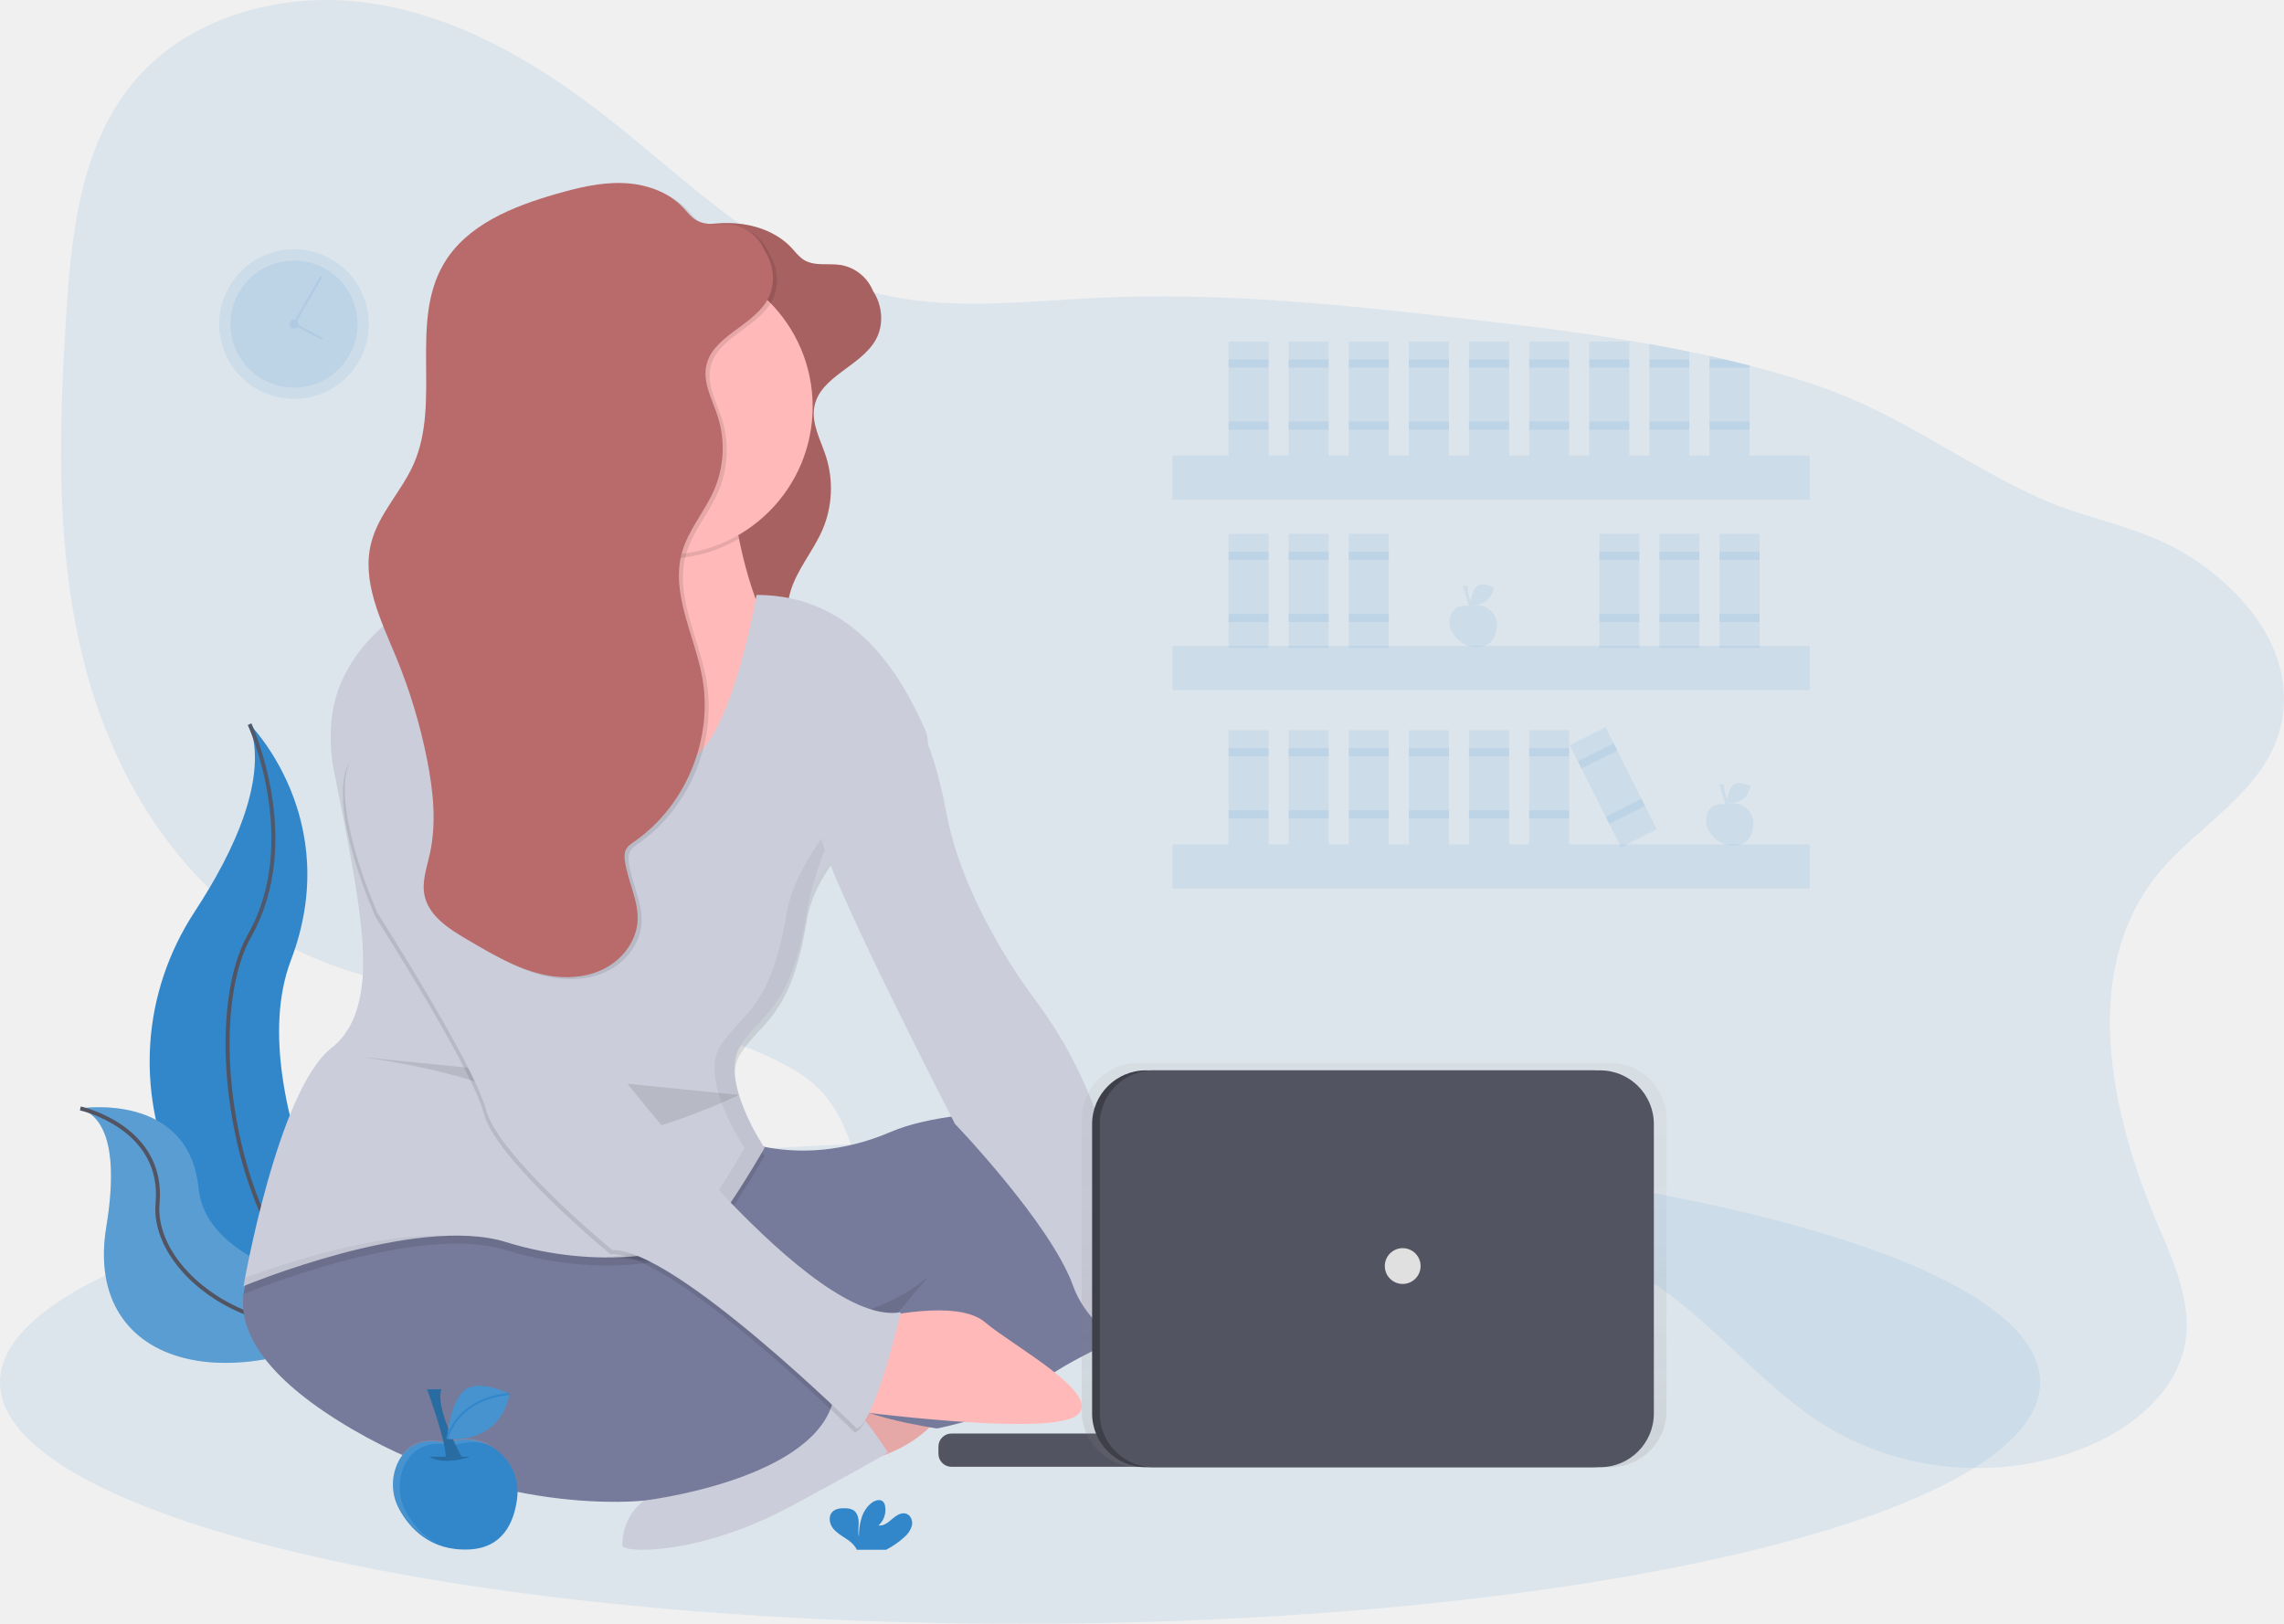
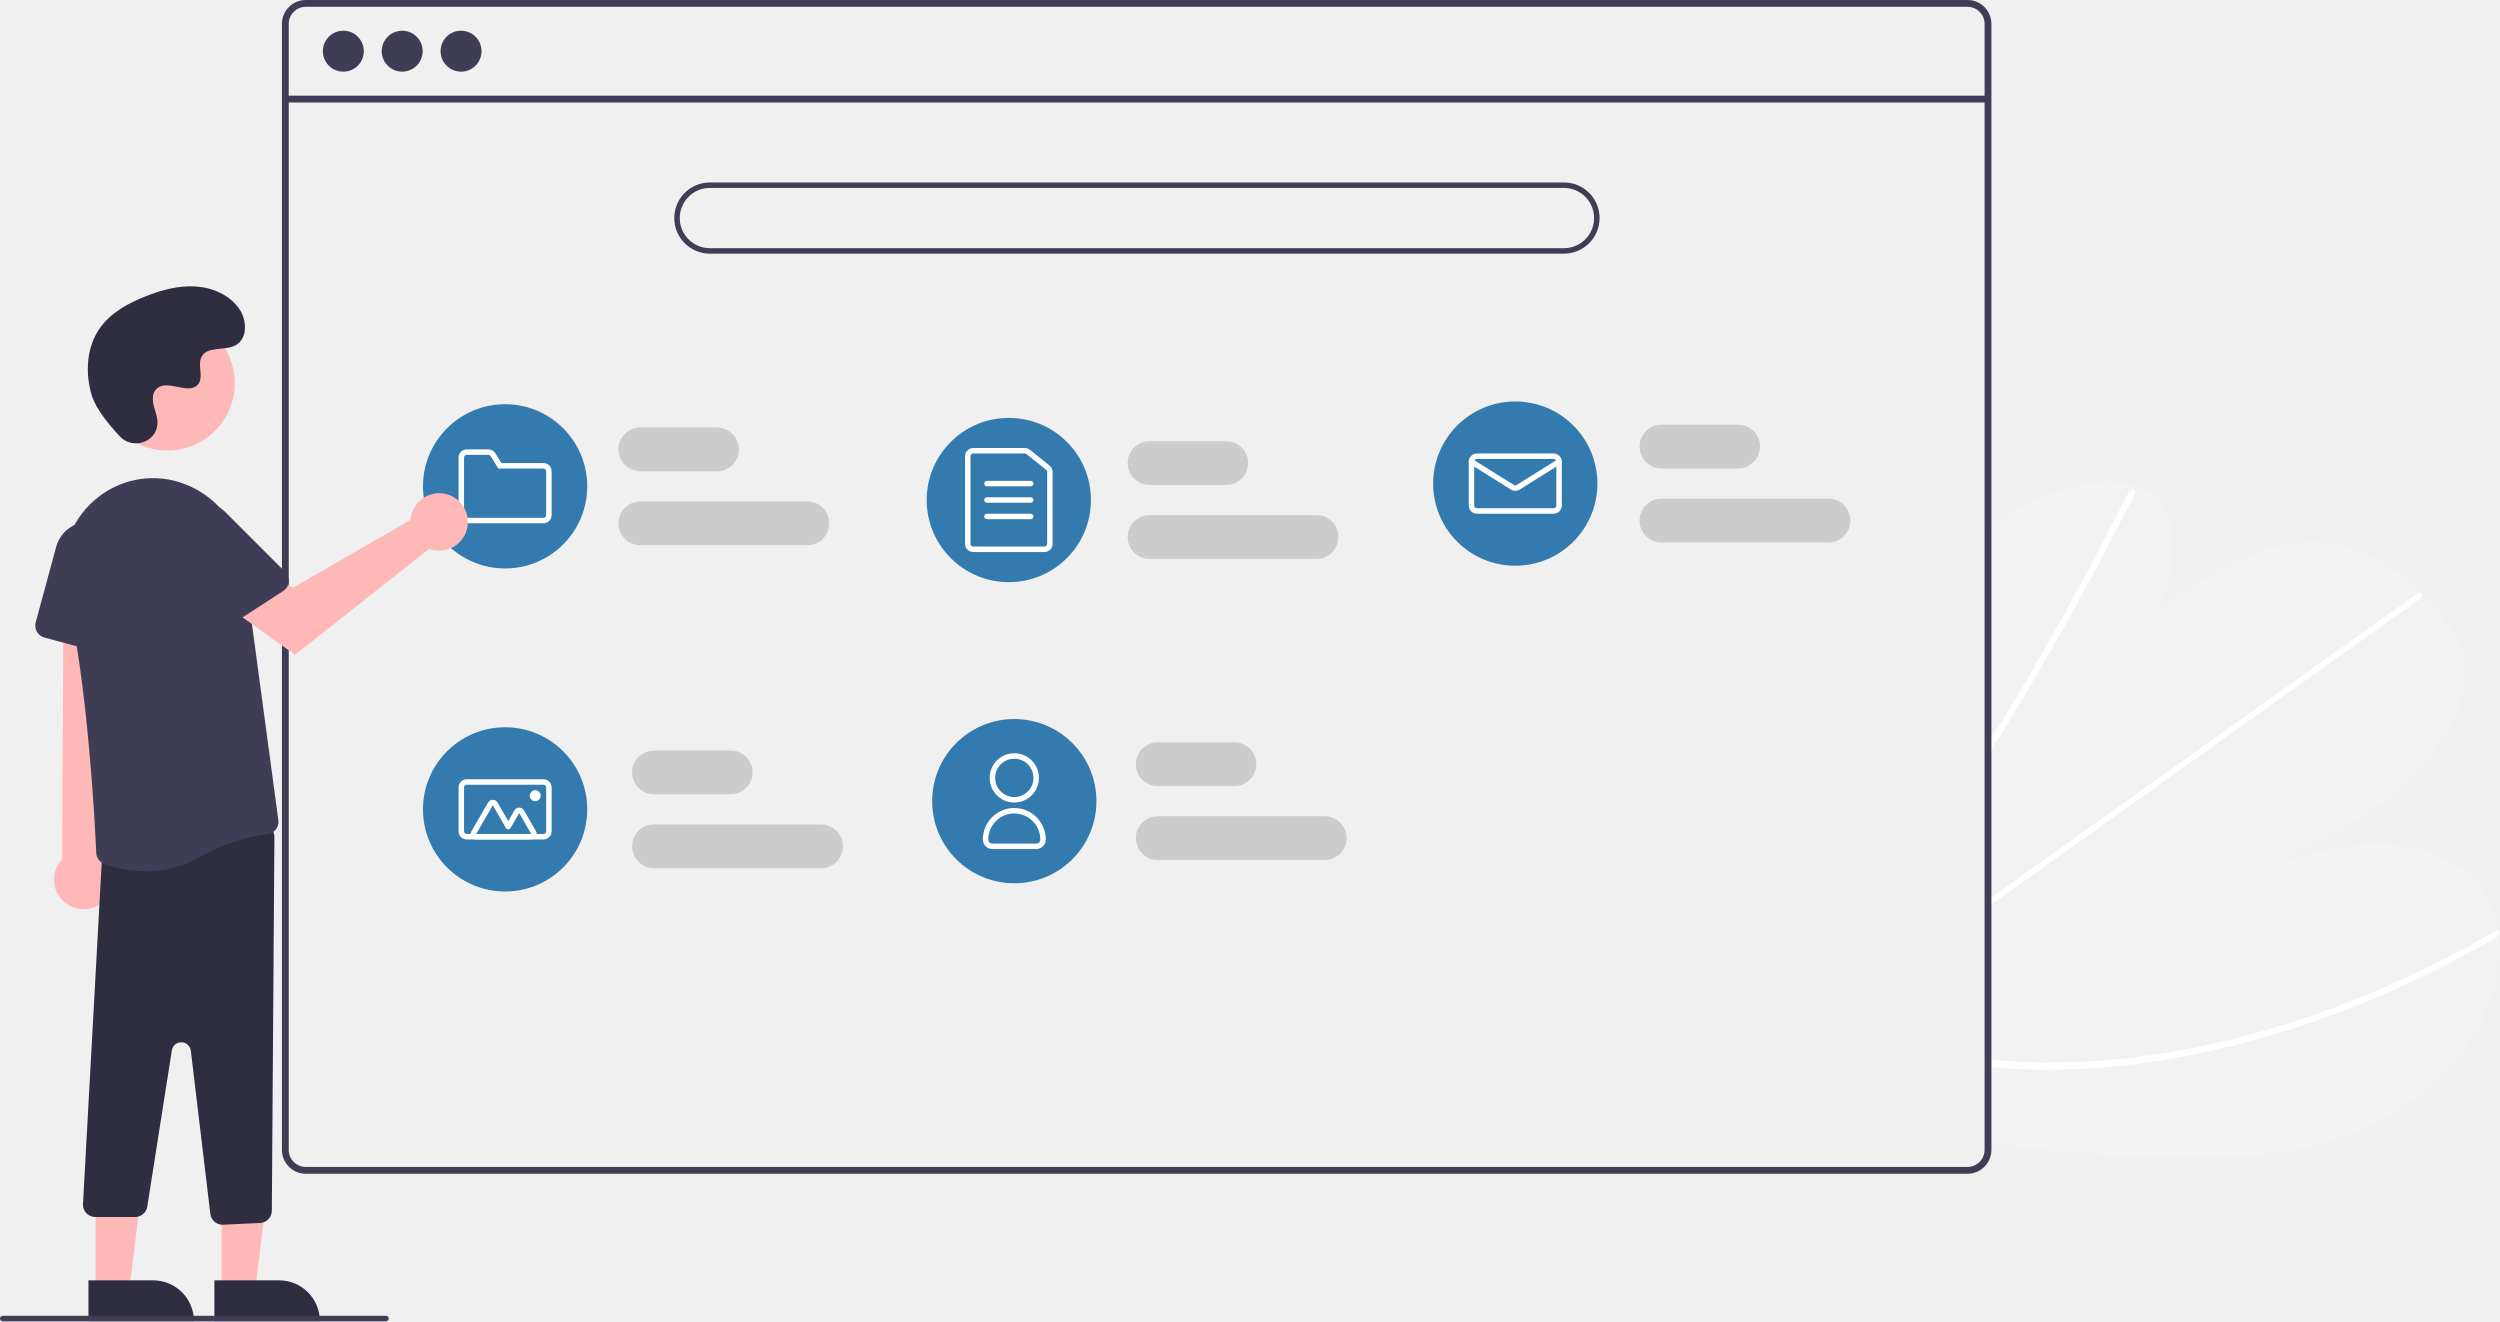
- <svg xmlns="http://www.w3.org/2000/svg" id="95c6c890-4df0-4047-9b20-53c1698e0703" data-name="Layer 1" width="1139.67" height="810.43" viewBox="0 0 1139.67 810.43">
-   <defs>
-     <linearGradient id="27534bda-5ea1-4910-bcb7-b6f2fadd52ae" x1="685.66" y1="732.28" x2="685.66" y2="530.49" gradientUnits="userSpaceOnUse">
-       <stop offset="0" stop-color="gray" stop-opacity="0.25" />
-       <stop offset="0.54" stop-color="gray" stop-opacity="0.12" />
-       <stop offset="1" stop-color="gray" stop-opacity="0.1" />
-     </linearGradient>
-   </defs>
-   <ellipse cx="509" cy="689.93" rx="509" ry="120.5" fill="#3287ca" opacity="0.1" />
-   <path d="M154.69,406.21S202.1,453.62,175.34,524s45.88,187.34,45.88,187.34-.78-.11-2.22-.37C121.63,693.76,73.24,582.4,127.39,499.66,147.52,468.9,164,432.82,154.69,406.21Z" transform="translate(-30.16 -44.79)" fill="#3287ca" />
-   <path d="M154.69,406.21s26.76,58.11,0,105.52S150.1,692.2,221.22,711.32" transform="translate(-30.16 -44.79)" fill="none" stroke="#535461" stroke-miterlimit="10" stroke-width="2" />
-   <path d="M70.25,598s54.1-8.62,59,39.87,104,55.2,104,55.2-.65.44-1.86,1.24C149.63,748,71.41,728.49,83.2,657.17,87.58,630.65,87.23,604,70.25,598Z" transform="translate(-30.16 -44.79)" fill="#3287ca" />
-   <path d="M70.25,598s54.1-8.62,59,39.87,104,55.2,104,55.2-.65.44-1.86,1.24C149.63,748,71.41,728.49,83.2,657.17,87.58,630.65,87.23,604,70.25,598Z" transform="translate(-30.16 -44.79)" fill="#f5f5f5" opacity="0.2" />
-   <path d="M70.25,598s42,9.22,38.54,47.4,62.36,84,124.51,47.67" transform="translate(-30.16 -44.79)" fill="none" stroke="#535461" stroke-miterlimit="10" stroke-width="2" />
-   <path d="M1168.59,405.63c-6.95,34.06-42.63,51.14-62.62,76.55-37.67,47.89-23,117.84.9,173.86,8,18.76,17.08,38.61,13.69,58.72-4.13,24.6-26.08,42.58-49.13,52.12-42,17.37-92.3,13.23-130.91-10.79-33.36-20.75-57.26-54.51-91.19-74.32-56.79-33.15-129.07-20.63-190.74,2.21-43.62,16.15-91.32,37.17-134.67,20.28-30.5-11.88-51.59-40.8-63.08-71.45-5.54-14.8-9.57-30.82-20.16-42.55-6.3-7-14.52-11.93-22.93-16.1-76.88-38.12-174-17.7-248.63-60-50.42-28.55-82.71-82.4-97-138.56s-12.63-115-9-172.88c2.58-41.1,7.21-85,33.47-116.7C124.37,52.49,172,40,215.14,46.39s82.15,29.11,116.52,55.88c43,33.47,82.78,75.13,135.51,88.69,35.91,9.23,73.68,4.18,110.72,2.43,61.92-2.92,123.86,3.58,185.43,10.7,30,3.47,60.1,7.11,89.84,12.39q10,1.77,20,3.81,5,1,10,2.14c2.6.57,5.19,1.17,7.78,1.78q6.13,1.44,12.22,3c11.66,3,23.21,6.45,34.64,10.35,39.74,13.57,71.6,38.2,109.13,55.41,24.46,11.22,51.13,14.32,74.29,28.6C1149.75,339.19,1175.9,369.81,1168.59,405.63Z" transform="translate(-30.16 -44.79)" fill="#3287ca" opacity="0.1" />
-   <path d="M636.3,688.77s41.1-3.26,52.93,10.88,54.06,46.56,36.63,53.78-111-21.61-111-21.61Z" transform="translate(-30.16 -44.79)" fill="#ffb9b9" />
-   <path d="M467.33,196.56a21.43,21.43,0,0,0-17.48-19.49c-6.26-1-13.25.77-18.63-2.6-2.43-1.53-4.17-3.92-6.13-6-7.68-8.21-19.21-12-30.45-12.33s-22.32,2.39-33.12,5.5c-21.56,6.21-44.34,15.32-55.81,34.6-17.44,29.35-1.35,68.91-15.14,100.14-6,13.64-17.44,24.78-21.16,39.22-5,19.29,4.86,38.86,12.45,57.28a273.18,273.18,0,0,1,15.44,51.2c3.05,15.48,4.75,31.57,1.31,47-1.51,6.75-4,13.62-2.66,20.4,2,10.26,11.92,16.73,20.94,22l2.35,1.38c13,7.6,26.37,15.36,41.26,17.24,9.25,1.16,19-.12,27-4.85s14.09-13.17,14.77-22.46c.76-10.51-5.09-20.35-6.35-30.82a9.37,9.37,0,0,1,.35-4.72c.83-2,2.76-3.29,4.54-4.53,25.64-17.88,39.39-51.34,33.72-82.08-3.86-20.94-15.86-41.76-10.05-62.25,3.21-11.32,11.48-20.49,16.12-31.3a52.54,52.54,0,0,0,1.72-36.42c-2.65-8.26-7.45-16.51-5.8-25,2.91-15.08,23-19.89,30.59-33.25,5.63-9.94,2.3-24-7.2-30.32" transform="translate(-30.16 -44.79)" fill="#b96b6b" />
-   <path d="M467.33,196.56a21.43,21.43,0,0,0-17.48-19.49c-6.26-1-13.25.77-18.63-2.6-2.43-1.53-4.17-3.92-6.13-6-7.68-8.21-19.21-12-30.45-12.33s-22.32,2.39-33.12,5.5c-21.56,6.21-44.34,15.32-55.81,34.6-17.44,29.35-1.35,68.91-15.14,100.14-6,13.64-17.44,24.78-21.16,39.22-5,19.29,4.86,38.86,12.45,57.28a273.18,273.18,0,0,1,15.44,51.2c3.05,15.48,4.75,31.57,1.31,47-1.51,6.75-4,13.62-2.66,20.4,2,10.26,11.92,16.73,20.94,22l2.35,1.38c13,7.6,26.37,15.36,41.26,17.24,9.25,1.16,19-.12,27-4.85s14.09-13.17,14.77-22.46c.76-10.51-5.09-20.35-6.35-30.82a9.37,9.37,0,0,1,.35-4.72c.83-2,2.76-3.29,4.54-4.53,25.64-17.88,39.39-51.34,33.72-82.08-3.86-20.94-15.86-41.76-10.05-62.25,3.21-11.32,11.48-20.49,16.12-31.3a52.54,52.54,0,0,0,1.72-36.42c-2.65-8.26-7.45-16.51-5.8-25,2.91-15.08,23-19.89,30.59-33.25,5.63-9.94,2.3-24-7.2-30.32" transform="translate(-30.16 -44.79)" opacity="0.1" />
-   <polygon points="478.5 675.93 263.5 675.93 263.5 560.93 383.5 606.93 478.5 560.93 478.5 675.93" fill="#777b9b" />
-   <polygon points="478.5 675.93 263.5 675.93 263.5 560.93 383.5 606.93 478.5 560.93 478.5 675.93" opacity="0.1" />
-   <path d="M482.66,731.77s-39,9.32-43,26.4,23,15.53,23,15.53,38-7.77,43-38.83S482.66,731.77,482.66,731.77Z" transform="translate(-30.16 -44.79)" fill="#ffb9b9" />
-   <path d="M482.66,731.77s-39,9.32-43,26.4,23,15.53,23,15.53,38-7.77,43-38.83S482.66,731.77,482.66,731.77Z" transform="translate(-30.16 -44.79)" opacity="0.1" />
-   <path d="M377.93,783.83s-36.77,2.39-37.27,32.22c-.07,4,38.3,5.16,83.85-19.33s48.65-27.07,48.65-27.07-17.6-28.36-30-32.22S377.93,783.83,377.93,783.83Z" transform="translate(-30.16 -44.79)" fill="#cbcdda" />
-   <path d="M162.66,669.71s-42,35,36,84,153,40,153,40,81.36-9.63,93.68-47.82-60.68-70.18-60.68-70.18-80,0-116-23S162.66,669.71,162.66,669.71Z" transform="translate(-30.16 -44.79)" fill="#777b9b" />
-   <path d="M389.66,609.71s36,21,85,0c37.7-16.16,120.4-9.82,156.53-6,16.94,1.77,31.45,13.44,36.08,29.83,3.78,13.37,1,29.8-21.62,45.2-50,34-85,44-98,58s-50,21-50,21-47-7-47-17,43-59,43-59-63,58-128-20S389.66,609.71,389.66,609.71Z" transform="translate(-30.16 -44.79)" fill="#777b9b" />
-   <path d="M371.66,468.71l-127-87s60.92-41.31,66.15-78.23a30,30,0,0,0-4.15-20.77c-25-40,88,0,88,0a236.25,236.25,0,0,0,4.25,31c4.91,24.35,15.27,56.78,36.75,73C472.66,414.71,371.66,468.71,371.66,468.71Z" transform="translate(-30.16 -44.79)" fill="#ffb9b9" />
-   <path d="M398.91,313.67a74.06,74.06,0,0,1-88.1-10.19,30,30,0,0,0-4.15-20.77c-25-40,88,0,88,0A236.25,236.25,0,0,0,398.91,313.67Z" transform="translate(-30.16 -44.79)" opacity="0.1" />
-   <circle cx="331.5" cy="202.93" r="74" fill="#ffb9b9" />
-   <path d="M407.66,345.71s-15,88-40,83-103-93-103-93-81,27-68,93,26,122-1,143-44,119-44,119,86-36,131-22,91,7,102-6,27-41,27-41-23-34-12-51,25-18,33-66,71-65,59-92S456.66,345.71,407.66,345.71Z" transform="translate(-30.16 -44.79)" opacity="0.1" />
-   <path d="M407.66,341.71s-15,88-40,83-103-93-103-93-81,27-68,93,26,122-1,143-44,119-44,119,86-36,131-22,91,7,102-6,27-41,27-41-23-34-12-51,25-18,33-66,71-65,59-92S456.66,341.71,407.66,341.71Z" transform="translate(-30.16 -44.79)" fill="#cbcdda" />
-   <path d="M467.66,702.71s40-10,54,2,61,37,45,47-113-3-113-3Z" transform="translate(-30.16 -44.79)" fill="#ffb9b9" />
-   <g opacity="0.05">
-     <path d="M357.66,424.71a10.68,10.68,0,0,0,6.87-1c-27.78-10.72-99.87-92-99.87-92s-2.84.95-7.38,2.92C271.06,349.94,335.39,420.26,357.66,424.71Z" transform="translate(-30.16 -44.79)" />
-     <path d="M481.66,408.71c27.58-10.61-51,44-59,92s-22,49-33,66,12,51,12,51-16,28-27,41c-6.3,7.45-24.09,12.91-46.59,13.6,27.14.86,49.38-5.09,56.59-13.6,11-13,27-41,27-41s-23-34-12-51,25-18,33-66S475.16,411.21,481.66,408.71Z" transform="translate(-30.16 -44.79)" />
-     <path d="M152.43,682.54c-.51,2.67-.77,4.18-.77,4.18s55.92-23.41,101.18-25.13C217.91,660.14,172.77,675,152.43,682.54Z" transform="translate(-30.16 -44.79)" />
-   </g>
-   <path d="M484.66,403.71s9,1,18,48,44,92,44,92a217.87,217.87,0,0,1,32,61c12,36,65.5,83.5,84.5,85.5,0,0-36.5,36.5-32.5,46.5s-4,0-4,0-50-19-61-50-59-81-59-81-64-124-67-144S484.66,403.71,484.66,403.71Z" transform="translate(-30.16 -44.79)" fill="#cbcdda" />
-   <path d="M209.16,572.21s77,9,94,33,95.75-13.94,95.75-13.94" transform="translate(-30.16 -44.79)" opacity="0.1" />
-   <path d="M284.66,435.71s33,121,45,136,105,138,149,130c0,0-13,56-22,58,0,0-91-90-122-89,0,0-57-47-63-70s-54-98-54-98-24-53-14-76S266.66,413.71,284.66,435.71Z" transform="translate(-30.16 -44.79)" opacity="0.1" />
-   <path d="M285.66,433.71s33,121,45,136,105,138,149,130c0,0-13,56-22,58,0,0-91-90-122-89,0,0-57-47-63-70s-54-98-54-98-24-53-14-76S267.66,411.71,285.66,433.71Z" transform="translate(-30.16 -44.79)" fill="#cbcdda" />
-   <path d="M415.33,177.56a21.43,21.43,0,0,0-17.48-19.49c-6.26-1-13.25.77-18.63-2.6-2.43-1.53-4.17-3.92-6.13-6-7.68-8.21-19.21-12-30.45-12.33s-22.32,2.39-33.12,5.5c-21.56,6.21-44.34,15.32-55.81,34.6-17.44,29.35-1.35,68.91-15.14,100.14-6,13.64-17.44,24.78-21.16,39.22-5,19.29,4.86,38.86,12.45,57.28a273.18,273.18,0,0,1,15.44,51.2c3.05,15.48,4.75,31.57,1.31,47-1.51,6.75-4,13.62-2.66,20.4,2,10.26,11.92,16.73,20.94,22l2.35,1.38c13,7.6,26.37,15.36,41.26,17.24,9.25,1.16,19-.12,27-4.85s14.09-13.17,14.77-22.46c.76-10.51-5.09-20.35-6.35-30.82a9.37,9.37,0,0,1,.35-4.72c.83-2,2.76-3.29,4.54-4.53,25.64-17.88,39.39-51.34,33.72-82.08-3.86-20.94-15.86-41.76-10.05-62.25,3.21-11.32,11.48-20.49,16.12-31.3a52.54,52.54,0,0,0,1.72-36.42c-2.65-8.26-7.45-16.51-5.8-25,2.91-15.08,23-19.89,30.59-33.25,5.63-9.94,2.3-24-7.2-30.32" transform="translate(-30.16 -44.79)" opacity="0.1" />
-   <path d="M413.33,176.56a21.43,21.43,0,0,0-17.48-19.49c-6.26-1-13.25.77-18.63-2.6-2.43-1.53-4.17-3.92-6.13-6-7.68-8.21-19.21-12-30.45-12.33s-22.32,2.39-33.12,5.5c-21.56,6.21-44.34,15.32-55.81,34.6-17.44,29.35-1.35,68.91-15.14,100.14-6,13.64-17.44,24.78-21.16,39.22-5,19.29,4.86,38.86,12.45,57.28a273.18,273.18,0,0,1,15.44,51.2c3.05,15.48,4.75,31.57,1.31,47-1.51,6.75-4,13.62-2.66,20.4,2,10.26,11.92,16.73,20.94,22l2.35,1.38c13,7.6,26.37,15.36,41.26,17.24,9.25,1.16,19-.12,27-4.85s14.09-13.17,14.77-22.46c.76-10.51-5.09-20.35-6.35-30.82a9.37,9.37,0,0,1,.35-4.72c.83-2,2.76-3.29,4.54-4.53,25.64-17.88,39.39-51.34,33.72-82.08-3.86-20.94-15.86-41.76-10.05-62.25,3.21-11.32,11.48-20.49,16.12-31.3a52.54,52.54,0,0,0,1.72-36.42c-2.65-8.26-7.45-16.51-5.8-25,2.91-15.08,23-19.89,30.59-33.25,5.63-9.94,2.3-24-7.2-30.32" transform="translate(-30.16 -44.79)" fill="#b96b6b" />
-   <path d="M481.36,812a11.67,11.67,0,0,0,3.83-5.78c.5-2.3-.48-5.05-2.68-5.89-2.46-.94-5.09.76-7.08,2.49s-4.28,3.69-6.89,3.32a10.48,10.48,0,0,0,3.24-9.81,4.1,4.1,0,0,0-.9-2c-1.37-1.46-3.84-.83-5.48.32-5.2,3.66-6.65,10.72-6.68,17.08-.52-2.29-.08-4.68-.1-7s-.66-5-2.64-6.22a8,8,0,0,0-4-.95c-2.34-.09-4.94.15-6.54,1.86-2,2.12-1.47,5.69.26,8s4.35,3.8,6.77,5.42a15,15,0,0,1,4.84,4.61,4.57,4.57,0,0,1,.36.82H472.3A40.83,40.83,0,0,0,481.36,812Z" transform="translate(-30.16 -44.79)" fill="#3287ca" />
-   <rect x="585" y="227.43" width="318" height="22" fill="#3287ca" opacity="0.1" />
-   <rect x="585" y="322.43" width="318" height="22" fill="#3287ca" opacity="0.1" />
-   <rect x="585" y="421.43" width="318" height="22" fill="#3287ca" opacity="0.1" />
-   <rect x="613" y="170.43" width="20" height="57" fill="#3287ca" opacity="0.1" />
-   <rect x="613" y="179.43" width="20" height="4" fill="#3287ca" opacity="0.1" />
-   <rect x="613" y="210.43" width="20" height="4" fill="#3287ca" opacity="0.1" />
-   <rect x="643" y="170.43" width="20" height="57" fill="#3287ca" opacity="0.1" />
-   <rect x="643" y="179.43" width="20" height="4" fill="#3287ca" opacity="0.1" />
-   <rect x="643" y="210.43" width="20" height="4" fill="#3287ca" opacity="0.1" />
-   <rect x="673" y="170.43" width="20" height="57" fill="#3287ca" opacity="0.1" />
-   <rect x="673" y="179.43" width="20" height="4" fill="#3287ca" opacity="0.1" />
-   <rect x="673" y="210.43" width="20" height="4" fill="#3287ca" opacity="0.1" />
-   <rect x="703" y="170.43" width="20" height="57" fill="#3287ca" opacity="0.1" />
-   <rect x="703" y="179.43" width="20" height="4" fill="#3287ca" opacity="0.1" />
-   <rect x="703" y="210.43" width="20" height="4" fill="#3287ca" opacity="0.1" />
-   <rect x="733" y="170.43" width="20" height="57" fill="#3287ca" opacity="0.1" />
-   <rect x="733" y="179.43" width="20" height="4" fill="#3287ca" opacity="0.1" />
-   <rect x="733" y="210.43" width="20" height="4" fill="#3287ca" opacity="0.1" />
-   <rect x="763" y="170.43" width="20" height="57" fill="#3287ca" opacity="0.1" />
-   <rect x="763" y="179.43" width="20" height="4" fill="#3287ca" opacity="0.1" />
-   <rect x="763" y="210.43" width="20" height="4" fill="#3287ca" opacity="0.1" />
-   <rect x="793" y="170.43" width="20" height="57" fill="#3287ca" opacity="0.1" />
-   <rect x="793" y="179.43" width="20" height="4" fill="#3287ca" opacity="0.1" />
-   <rect x="793" y="210.43" width="20" height="4" fill="#3287ca" opacity="0.1" />
-   <rect x="825.16" y="409.21" width="20" height="57" transform="translate(-137.76 375.95) rotate(-26.63)" fill="#3287ca" opacity="0.1" />
-   <rect x="817.32" y="420.07" width="20" height="4" transform="translate(-131.58 370.77) rotate(-26.63)" fill="#3287ca" opacity="0.1" />
-   <rect x="831.21" y="447.78" width="20" height="4" transform="translate(-142.53 379.94) rotate(-26.63)" fill="#3287ca" opacity="0.1" />
-   <rect x="613" y="266.43" width="20" height="57" fill="#3287ca" opacity="0.1" />
-   <rect x="613" y="275.43" width="20" height="4" fill="#3287ca" opacity="0.1" />
-   <rect x="613" y="306.43" width="20" height="4" fill="#3287ca" opacity="0.1" />
-   <rect x="643" y="266.43" width="20" height="57" fill="#3287ca" opacity="0.1" />
-   <rect x="643" y="275.43" width="20" height="4" fill="#3287ca" opacity="0.1" />
-   <rect x="643" y="306.43" width="20" height="4" fill="#3287ca" opacity="0.1" />
-   <rect x="673" y="266.43" width="20" height="57" fill="#3287ca" opacity="0.1" />
-   <rect x="673" y="275.43" width="20" height="4" fill="#3287ca" opacity="0.1" />
-   <rect x="673" y="306.43" width="20" height="4" fill="#3287ca" opacity="0.1" />
-   <rect x="798" y="266.43" width="20" height="57" fill="#3287ca" opacity="0.1" />
-   <rect x="798" y="275.43" width="20" height="4" fill="#3287ca" opacity="0.1" />
-   <rect x="798" y="306.43" width="20" height="4" fill="#3287ca" opacity="0.1" />
-   <rect x="828" y="266.43" width="20" height="57" fill="#3287ca" opacity="0.1" />
-   <rect x="828" y="275.43" width="20" height="4" fill="#3287ca" opacity="0.1" />
-   <rect x="828" y="306.43" width="20" height="4" fill="#3287ca" opacity="0.1" />
-   <rect x="858" y="266.43" width="20" height="57" fill="#3287ca" opacity="0.1" />
-   <rect x="858" y="275.43" width="20" height="4" fill="#3287ca" opacity="0.1" />
-   <rect x="858" y="306.43" width="20" height="4" fill="#3287ca" opacity="0.1" />
-   <rect x="613" y="364.43" width="20" height="57" fill="#3287ca" opacity="0.1" />
-   <rect x="613" y="373.43" width="20" height="4" fill="#3287ca" opacity="0.1" />
-   <rect x="613" y="404.43" width="20" height="4" fill="#3287ca" opacity="0.1" />
-   <rect x="643" y="364.43" width="20" height="57" fill="#3287ca" opacity="0.1" />
-   <rect x="643" y="373.43" width="20" height="4" fill="#3287ca" opacity="0.1" />
-   <rect x="643" y="404.43" width="20" height="4" fill="#3287ca" opacity="0.1" />
-   <rect x="673" y="364.43" width="20" height="57" fill="#3287ca" opacity="0.1" />
-   <rect x="673" y="373.43" width="20" height="4" fill="#3287ca" opacity="0.1" />
-   <rect x="673" y="404.43" width="20" height="4" fill="#3287ca" opacity="0.1" />
-   <rect x="703" y="364.43" width="20" height="57" fill="#3287ca" opacity="0.1" />
-   <rect x="703" y="373.43" width="20" height="4" fill="#3287ca" opacity="0.1" />
-   <rect x="703" y="404.43" width="20" height="4" fill="#3287ca" opacity="0.1" />
-   <rect x="733" y="364.43" width="20" height="57" fill="#3287ca" opacity="0.1" />
-   <rect x="733" y="373.43" width="20" height="4" fill="#3287ca" opacity="0.1" />
-   <rect x="733" y="404.43" width="20" height="4" fill="#3287ca" opacity="0.1" />
-   <rect x="763" y="364.43" width="20" height="57" fill="#3287ca" opacity="0.1" />
-   <rect x="763" y="373.43" width="20" height="4" fill="#3287ca" opacity="0.1" />
-   <rect x="763" y="404.43" width="20" height="4" fill="#3287ca" opacity="0.1" />
-   <path d="M873.16,220.29v51.92h-20V216.48Q863.2,218.25,873.16,220.29Z" transform="translate(-30.16 -44.79)" fill="#3287ca" opacity="0.1" />
-   <rect x="823" y="179.43" width="20" height="4" fill="#3287ca" opacity="0.1" />
-   <rect x="823" y="210.43" width="20" height="4" fill="#3287ca" opacity="0.1" />
-   <path d="M903.16,227.23v45h-20V222.43c2.6.57,5.19,1.17,7.78,1.78Q897.08,225.65,903.16,227.23Z" transform="translate(-30.16 -44.79)" fill="#3287ca" opacity="0.1" />
-   <path d="M903.16,227.23v1h-20v-4h7.78Q897.08,225.65,903.16,227.23Z" transform="translate(-30.16 -44.79)" fill="#3287ca" opacity="0.1" />
-   <rect x="853" y="210.43" width="20" height="4" fill="#3287ca" opacity="0.1" />
-   <circle cx="146.7" cy="161.75" r="37.33" fill="#3287ca" opacity="0.1" />
-   <circle cx="146.7" cy="161.75" r="31.68" fill="#3287ca" opacity="0.1" />
-   <circle cx="146.7" cy="161.75" r="2.26" fill="#3287ca" opacity="0.1" />
-   <line x1="160.28" y1="138" x2="147.82" y2="159.8" fill="none" stroke="#3287ca" stroke-miterlimit="10" opacity="0.1" />
-   <line x1="160.84" y1="169.11" x2="148.74" y2="162.74" fill="none" stroke="#3287ca" stroke-miterlimit="10" opacity="0.1" />
-   <rect x="468.26" y="715.48" width="117.43" height="16.59" rx="6.5" ry="6.5" fill="#535461" />
-   <g opacity="0.7">
-     <rect x="539.73" y="530.49" width="291.85" height="201.8" rx="28.22" ry="28.22" fill="url(#27534bda-5ea1-4910-bcb7-b6f2fadd52ae)" />
-   </g>
-   <rect x="544.94" y="534.21" width="276.47" height="198.07" rx="26.84" ry="26.84" fill="#3e3f49" />
-   <rect x="548.77" y="534.21" width="276.47" height="198.07" rx="26.84" ry="26.84" fill="#535461" />
-   <circle cx="699.92" cy="631.88" r="8.93" fill="#e0e0e0" />
-   <path d="M252.72,765.12s-15.88-5.38-23.52,8.61a25.52,25.52,0,0,0,.34,24.57c5,9.07,15.36,20.85,35,19.8,16.62-.89,22.15-13.57,23.65-25.37a26.06,26.06,0,0,0-34.61-27.9Z" transform="translate(-30.16 -44.79)" fill="#3287ca" />
-   <path d="M232.9,799.56a25.52,25.52,0,0,1-.34-24.57c7.64-14,23.52-8.61,23.52-8.61l.81-.29a25.83,25.83,0,0,1,18.66.42,25.84,25.84,0,0,0-22-2.1l-.81.29s-15.88-5.38-23.52,8.61a25.52,25.52,0,0,0,.34,24.57c3.31,6,8.92,13.11,18,17A39.35,39.35,0,0,1,232.9,799.56Z" transform="translate(-30.16 -44.79)" fill="#fff" opacity="0.1" />
-   <path d="M244.52,771.85s5.89,4.63,20.18,0" transform="translate(-30.16 -44.79)" opacity="0.2" />
-   <path d="M243.26,738.21s10.09,27.33,9.25,34.48l8-.84s-13.46-24-10.09-33.64Z" transform="translate(-30.16 -44.79)" fill="#3287ca" />
-   <path d="M243.26,738.21s10.09,27.33,9.25,34.48l8-.84s-13.46-24-10.09-33.64Z" transform="translate(-30.16 -44.79)" opacity="0.2" />
-   <path d="M284.45,740.5s-15.88-8.12-23-1.41-8.2,23.86-8.2,23.86S279.16,766.51,284.45,740.5Z" transform="translate(-30.16 -44.79)" fill="#3287ca" />
-   <path d="M284.45,740.5s-15.88-8.12-23-1.41-8.2,23.86-8.2,23.86S279.16,766.51,284.45,740.5Z" transform="translate(-30.16 -44.79)" fill="#fff" opacity="0.1" />
-   <path d="M253.26,762.95s4.17-19.91,31.19-22.45" transform="translate(-30.16 -44.79)" fill="none" stroke="#3287ca" stroke-miterlimit="10" />
-   <g opacity="0.1">
-     <path d="M763.55,347.49s-6.06-2.06-9,3.29a9.75,9.75,0,0,0,.13,9.38c1.92,3.46,5.87,8,13.35,7.56,6.35-.34,8.46-5.18,9-9.69a10,10,0,0,0-13.22-10.66Z" transform="translate(-30.16 -44.79)" fill="#3287ca" />
-     <path d="M756,360.65a9.75,9.75,0,0,1-.13-9.38c2.92-5.34,9-3.29,9-3.29l.31-.11a9.87,9.87,0,0,1,7.13.16,9.87,9.87,0,0,0-8.41-.8l-.31.11s-6.06-2.06-9,3.29a9.75,9.75,0,0,0,.13,9.38,14.57,14.57,0,0,0,6.86,6.49A15,15,0,0,1,756,360.65Z" transform="translate(-30.16 -44.79)" fill="#3287ca" opacity="0.1" />
-     <path d="M760.42,350.06s2.25,1.77,7.71,0" transform="translate(-30.16 -44.79)" fill="#3287ca" opacity="0.2" />
-     <path d="M759.93,337.21s3.85,10.44,3.53,13.17l3.05-.32s-5.14-9.15-3.85-12.85Z" transform="translate(-30.16 -44.79)" fill="#3287ca" />
-     <path d="M759.93,337.21s3.85,10.44,3.53,13.17l3.05-.32s-5.14-9.15-3.85-12.85Z" transform="translate(-30.16 -44.79)" fill="#3287ca" opacity="0.2" />
-     <path d="M775.67,338.09s-6.07-3.1-8.78-.54-3.13,9.11-3.13,9.11S773.65,348,775.67,338.09Z" transform="translate(-30.16 -44.79)" fill="#3287ca" />
-     <path d="M775.67,338.09s-6.07-3.1-8.78-.54-3.13,9.11-3.13,9.11S773.65,348,775.67,338.09Z" transform="translate(-30.16 -44.79)" fill="#3287ca" opacity="0.1" />
-     <path d="M763.75,346.66s1.59-7.6,11.91-8.58" transform="translate(-30.16 -44.79)" fill="#3287ca" />
-   </g>
-   <g opacity="0.1">
-     <path d="M891.55,446.49s-6.06-2.06-9,3.29a9.75,9.75,0,0,0,.13,9.38c1.92,3.46,5.87,8,13.35,7.56,6.35-.34,8.46-5.18,9-9.69a10,10,0,0,0-13.22-10.66Z" transform="translate(-30.16 -44.79)" fill="#3287ca" />
-     <path d="M884,459.65a9.75,9.75,0,0,1-.13-9.38c2.92-5.34,9-3.29,9-3.29l.31-.11a9.87,9.87,0,0,1,7.13.16,9.87,9.87,0,0,0-8.41-.8l-.31.11s-6.06-2.06-9,3.29a9.75,9.75,0,0,0,.13,9.38,14.57,14.57,0,0,0,6.86,6.49A15,15,0,0,1,884,459.65Z" transform="translate(-30.16 -44.79)" fill="#3287ca" opacity="0.1" />
-     <path d="M888.42,449.06s2.25,1.77,7.71,0" transform="translate(-30.16 -44.79)" fill="#3287ca" opacity="0.2" />
-     <path d="M887.93,436.21s3.85,10.44,3.53,13.17l3.05-.32s-5.14-9.15-3.85-12.85Z" transform="translate(-30.16 -44.79)" fill="#3287ca" />
-     <path d="M887.93,436.21s3.85,10.44,3.53,13.17l3.05-.32s-5.14-9.15-3.85-12.85Z" transform="translate(-30.16 -44.79)" fill="#3287ca" opacity="0.2" />
-     <path d="M903.67,437.09s-6.07-3.1-8.78-.54-3.13,9.11-3.13,9.11S901.65,447,903.67,437.09Z" transform="translate(-30.16 -44.79)" fill="#3287ca" />
-     <path d="M903.67,437.09s-6.07-3.1-8.78-.54-3.13,9.11-3.13,9.11S901.65,447,903.67,437.09Z" transform="translate(-30.16 -44.79)" fill="#3287ca" opacity="0.1" />
-     <path d="M891.75,445.66s1.59-7.6,11.91-8.58" transform="translate(-30.16 -44.79)" fill="#3287ca" />
-   </g>
+ <svg xmlns="http://www.w3.org/2000/svg" data-name="Layer 1" width="913.214" height="482.652" viewBox="0 0 913.214 482.652">
+   <path d="M942.032,631.563a554.592,554.592,0,0,1-71.262-5.228c-.829-.115-1.659-.239-2.488-.354l1.248-223.276c.824-.656,1.657-1.301,2.501-1.926,2.792-2.085,5.663-4.038,8.633-5.832,14.308-8.62,31.061-12.567,42.619-8.612l.18.071a20.281,20.281,0,0,1,6.878,3.958c10.15,9.017,8.458,27.248.265,43.792,16.243-14.839,36.739-26.655,55.035-27.553,17.845-.88,30.593,8.451,41.427,18.572.358.332.706.664,1.054.996.179.161.348.332.527.493,8.256,7.896,16.395,17.102,15.41,30.427-1.082,14.614-13.322,30.816-27.586,42.177-14.254,11.36-30.446,18.91-46.249,26.562-15.793,7.662-31.99,15.951-45.489,28.246,21.063-16.653,45.029-30.079,68.337-35.039s45.694-.595,56.671,14.247a34.713,34.713,0,0,1,6.135,15.205c.106.64.193,1.291.269,1.951,1.563,13.739-3.188,30.143-14.547,44.1-12.506,15.37-31.046,26.027-48.646,31.329C975.355,631.169,958.412,631.735,942.032,631.563Z" transform="translate(-143.393 -208.674)" fill="#f2f2f2" />
+   <path d="M869.068,485.483l.024-4.269q1.271-2.033,2.513-4.086c.535-.847,1.05-1.704,1.574-2.562q12.974-21.243,24.889-42.751,11.925-21.489,22.752-43.194a1.789,1.789,0,0,1,2.046-1.029.516.516,0,0,1,.15.071c.379.202.536.653.213,1.311-.89,1.775-1.78,3.56-2.69,5.335q-11.012,21.764-23.123,43.342-12.106,21.563-25.28,42.879c-.182.299-.373.598-.555.897C870.743,482.782,869.905,484.128,869.068,485.483Z" transform="translate(-143.393 -208.674)" fill="#fff" />
+   <path d="M868.76,540.532l.015-2.64c.833-.595,1.667-1.181,2.5-1.776q29.428-20.985,58.855-41.962,48.178-34.351,96.355-68.682a1.7,1.7,0,0,1,.582-.297c.711-.196,1.128.327,1.054.996a2.006,2.006,0,0,1-.888,1.395q-27.018,19.259-54.016,38.509-47.937,34.173-95.863,68.336c-2.028,1.449-4.066,2.897-6.094,4.346C870.427,539.352,869.593,539.947,868.76,540.532Z" transform="translate(-143.393 -208.674)" fill="#fff" />
+   <path d="M884.092,599.349c-4.449-.135-8.828-.429-13.166-.814q-1.244-.112-2.489-.224l.015-2.77c.829.085,1.659.169,2.489.244,6.267.585,12.605,1.001,19.114,1.057a266.656,266.656,0,0,0,53.75-5.25,334.666,334.666,0,0,0,55.842-16.259,383.494,383.494,0,0,0,55.25-26.601,1.476,1.476,0,0,1,.981-.245c.789.114,1.024,1.165.269,1.951a2.293,2.293,0,0,1-.502.397q-3.296,1.917-6.611,3.763A383.226,383.226,0,0,1,993.591,580.061a333.08,333.08,0,0,1-55.926,15.157A263.074,263.074,0,0,1,884.092,599.349Z" transform="translate(-143.393 -208.674)" fill="#fff" />
+   <path d="M862.096,208.674h-607a8.728,8.728,0,0,0-8.72,8.72V628.714a8.728,8.728,0,0,0,8.72,8.72h607a8.712,8.712,0,0,0,6.63-3.06,2.046,2.046,0,0,0,.19-.24,8.167,8.167,0,0,0,1.25-2.11,8.507,8.507,0,0,0,.66-3.31V217.394A8.73,8.73,0,0,0,862.096,208.674Zm6.24,420.04a6.175,6.175,0,0,1-1.03,3.42,6.446,6.446,0,0,1-2.36,2.12,6.184,6.184,0,0,1-2.85.69h-607a6.238,6.238,0,0,1-6.23-6.23V217.394a6.238,6.238,0,0,1,6.23-6.23h607a6.239,6.239,0,0,1,6.24,6.23Z" transform="translate(-143.393 -208.674)" fill="#3f3d56" />
+   <rect x="104.226" y="34.949" width="621.957" height="2.493" fill="#3f3d56" />
+   <circle cx="125.415" cy="18.696" r="7.478" fill="#3f3d56" />
+   <circle cx="146.916" cy="18.696" r="7.478" fill="#3f3d56" />
+   <circle cx="168.416" cy="18.696" r="7.478" fill="#3f3d56" />
+   <path d="M714.696,301.326h-312a13,13,0,0,1,0-26h312a13,13,0,0,1,0,26Zm-312-24a11,11,0,0,0,0,22h312a11,11,0,0,0,0-22Z" transform="translate(-143.393 -208.674)" fill="#3f3d56" />
+   <path d="M405.302,380.826h-28a8,8,0,0,1,0-16h28a8,8,0,0,1,0,16Z" transform="translate(-143.393 -208.674)" fill="#ccc" />
+   <path d="M438.302,407.826h-61a8,8,0,0,1,0-16h61a8,8,0,0,1,0,16Z" transform="translate(-143.393 -208.674)" fill="#ccc" />
+   <path d="M410.302,498.826h-28a8,8,0,0,1,0-16h28a8,8,0,0,1,0,16Z" transform="translate(-143.393 -208.674)" fill="#ccc" />
+   <path d="M443.302,525.826h-61a8,8,0,0,1,0-16h61a8,8,0,1,1,0,16Z" transform="translate(-143.393 -208.674)" fill="#ccc" />
+   <path d="M594.302,495.826h-28a8,8,0,0,1,0-16h28a8,8,0,0,1,0,16Z" transform="translate(-143.393 -208.674)" fill="#ccc" />
+   <path d="M627.302,522.826h-61a8,8,0,1,1,0-16h61a8,8,0,1,1,0,16Z" transform="translate(-143.393 -208.674)" fill="#ccc" />
+   <path d="M591.302,385.826h-28a8,8,0,0,1,0-16h28a8,8,0,0,1,0,16Z" transform="translate(-143.393 -208.674)" fill="#ccc" />
+   <path d="M624.302,412.826h-61a8,8,0,0,1,0-16h61a8,8,0,0,1,0,16Z" transform="translate(-143.393 -208.674)" fill="#ccc" />
+   <path d="M778.302,379.826h-28a8,8,0,0,1,0-16h28a8,8,0,0,1,0,16Z" transform="translate(-143.393 -208.674)" fill="#ccc" />
+   <path d="M811.302,406.826h-61a8,8,0,0,1,0-16h61a8,8,0,0,1,0,16Z" transform="translate(-143.393 -208.674)" fill="#ccc" />
+   <circle cx="184.508" cy="177.652" r="30" fill="#337baf" />
+   <path d="M341.901,399.826h-28a3.003,3.003,0,0,1-3-3v-21a3.003,3.003,0,0,1,3-3h7.882a2.981,2.981,0,0,1,2.555,1.427l2.198,3.573h15.364a3.003,3.003,0,0,1,3,3v16A3.003,3.003,0,0,1,341.901,399.826Zm-28-25a1.001,1.001,0,0,0-1,1v21a1.001,1.001,0,0,0,1,1h28a1.001,1.001,0,0,0,1-1v-16a1.001,1.001,0,0,0-1-1H325.419l-2.784-4.524a.994.994,0,0,0-.852-.476Z" transform="translate(-143.393 -208.674)" fill="#fff" />
+   <circle cx="368.508" cy="182.652" r="30" fill="#337baf" />
+   <path d="M524.901,410.326h-26a3.003,3.003,0,0,1-3-3v-32a3.003,3.003,0,0,1,3-3h18.839a3.007,3.007,0,0,1,1.879.662l7.16,5.754a2.984,2.984,0,0,1,1.121,2.338v26.246A3.003,3.003,0,0,1,524.901,410.326Zm-26-36a1.001,1.001,0,0,0-1,1v32a1.001,1.001,0,0,0,1,1h26a1.001,1.001,0,0,0,1-1V381.08a.995.995,0,0,0-.374-.779l-7.161-5.754a1.002,1.002,0,0,0-.626-.22Z" transform="translate(-143.393 -208.674)" fill="#fff" />
+   <path d="M519.901,386.326h-16a1,1,0,0,1,0-2h16a1,1,0,0,1,0,2Z" transform="translate(-143.393 -208.674)" fill="#fff" />
+   <path d="M519.901,392.326h-16a1,1,0,0,1,0-2h16a1,1,0,0,1,0,2Z" transform="translate(-143.393 -208.674)" fill="#fff" />
+   <path d="M519.901,398.326h-16a1,1,0,0,1,0-2h16a1,1,0,0,1,0,2Z" transform="translate(-143.393 -208.674)" fill="#fff" />
+   <circle cx="553.508" cy="176.652" r="30" fill="#337baf" />
+   <path d="M710.9,396.326h-28a3.003,3.003,0,0,1-3-3v-16a3.003,3.003,0,0,1,3-3h28a3.003,3.003,0,0,1,3,3v16A3.003,3.003,0,0,1,710.9,396.326Zm-28-20a1.001,1.001,0,0,0-1,1v16a1.001,1.001,0,0,0,1,1h28a1.001,1.001,0,0,0,1-1v-16a1.001,1.001,0,0,0-1-1Z" transform="translate(-143.393 -208.674)" fill="#fff" />
+   <path d="M696.9,387.964a3.003,3.003,0,0,1-1.59-.453l-14.94-9.337a1,1,0,0,1,1.061-1.696l14.94,9.337a1.006,1.006,0,0,0,1.06,0l14.939-9.337a1,1,0,0,1,1.061,1.696l-14.939,9.337A3.004,3.004,0,0,1,696.9,387.964Z" transform="translate(-143.393 -208.674)" fill="#fff" />
+   <circle cx="184.508" cy="295.652" r="30" fill="#337baf" />
+   <path d="M341.901,515.326h-28a3.003,3.003,0,0,1-3-3v-16a3.003,3.003,0,0,1,3-3h28a3.003,3.003,0,0,1,3,3v16A3.003,3.003,0,0,1,341.901,515.326Zm-28-20a1.001,1.001,0,0,0-1,1v16a1.001,1.001,0,0,0,1,1h28a1.001,1.001,0,0,0,1-1v-16a1.001,1.001,0,0,0-1-1Z" transform="translate(-143.393 -208.674)" fill="#fff" />
+   <path d="M337.463,515.326h-20.124a2,2,0,0,1-1.732-3l6.062-10.5a2,2,0,0,1,3.464,0l3.915,6.781,2.268-3.929a2,2,0,0,1,3.464,0l4.415,7.647a2,2,0,0,1-1.732,3Zm0-2h0l-4.415-7.647-3.134,5.429a1.0 1,0,0,1-.866.5h0a1.0 1,0,0,1-.866-.5l-4.781-8.281-6.062,10.5Z" transform="translate(-143.393 -208.674)" fill="#fff" />
+   <circle cx="195.508" cy="290.652" r="2" fill="#fff" />
+   <circle cx="370.508" cy="292.652" r="30" fill="#337baf" />
+   <path d="M513.901,501.826a9,9,0,1,1,9-9A9.01,9.01,0,0,1,513.901,501.826Zm0-16a7,7,0,1,0,7,7A7.008,7.008,0,0,0,513.901,485.826Z" transform="translate(-143.393 -208.674)" fill="#fff" />
+   <path d="M521.901,518.826h-16a3.504,3.504,0,0,1-3.5-3.5,11.5,11.5,0,1,1,23,0A3.504,3.504,0,0,1,521.901,518.826Zm-8-13a9.511,9.511,0,0,0-9.5,9.5,1.502,1.502,0,0,0,1.5,1.5h16a1.502,1.502,0,0,0,1.5-1.5A9.511,9.511,0,0,0,513.901,505.826Z" transform="translate(-143.393 -208.674)" fill="#fff" />
+   <polygon points="80.937 471.198 93.197 471.198 99.029 423.91 80.935 423.911 80.937 471.198" fill="#ffb8b8" />
+   <path d="M221.703,676.369h38.531a0,0,0,0,1,0,0v14.887a0,0,0,0,1,0,0H236.59a14.887,14.887,0,0,1-14.887-14.887v0A0,0,0,0,1,221.703,676.369Z" transform="translate(338.5747 1158.94) rotate(179.9974)" fill="#2f2e41" />
+   <polygon points="34.937 471.198 47.197 471.198 53.029 423.91 34.935 423.911 34.937 471.198" fill="#ffb8b8" />
+   <path d="M175.703,676.369h38.531a0,0,0,0,1,0,0v14.887a0,0,0,0,1,0,0H190.59a14.887,14.887,0,0,1-14.887-14.887v0a0,0,0,0,1,0,0Z" transform="translate(246.5747 1158.942) rotate(179.9974)" fill="#2f2e41" />
+   <path d="M179.827,539.034a10.743,10.743,0,0,0,2.062-16.343l8.072-114.558-23.253,2.255-.639,112.187a10.801,10.801,0,0,0,13.757,16.459Z" transform="translate(-143.393 -208.674)" fill="#ffb8b8" />
+   <path d="M224.695,656.055a4.517,4.517,0,0,1-4.469-3.966l-7.126-59.603a3.5,3.5,0,0,0-6.933-.128l-8.977,57.067a4.479,4.479,0,0,1-4.445,3.801h-14.55a4.5,4.5,0,0,1-4.5-4.534L180.639,522.159a4.474,4.474,0,0,1,3.854-4.42l53.994-7.838a4.501,4.501,0,0,1,5.146,4.485l-.942,136.557a4.499,4.499,0,0,1-4.286,4.463l-13.496.644Q224.802,656.055,224.695,656.055Z" transform="translate(-143.393 -208.674)" fill="#2f2e41" />
+   <path d="M196.703,526.939a45.085,45.085,0,0,1-15.226-2.711,4.465,4.465,0,0,1-2.918-4.005c-.466-10.337-3.191-63.544-11.125-95.999a33.178,33.178,0,0,1,12.636-34.573q.64-.46,1.305-.903a32.306,32.306,0,0,1,31.396-2.461,33.219,33.219,0,0,1,19.364,25.957l12.938,96.051a4.478,4.478,0,0,1-.931,3.401,4.418,4.418,0,0,1-3.053,1.673c-4.483.447-13.781,2.185-25.68,8.796A38.125,38.125,0,0,1,196.703,526.939Z" transform="translate(-143.393 -208.674)" fill="#3f3d56" />
+   <path d="M180.886,447.321l-21.291-5.773a4.505,4.505,0,0,1-3.166-5.521l7.485-27.605a12.399,12.399,0,0,1,24.346,3.927l-1.704,30.876a4.5,4.5,0,0,1-5.671,4.095Z" transform="translate(-143.393 -208.674)" fill="#3f3d56" />
+   <circle cx="61.193" cy="140.01" r="24.561" fill="#ffb8b8" />
+   <path d="M293.59,396.939a10.526,10.526,0,0,0-.239,1.64l-42.957,24.782-10.441-6.011-11.131,14.572,22.337,15.921L300.166,409.18a10.496,10.496,0,1,0-6.576-12.241Z" transform="translate(-143.393 -208.674)" fill="#ffb8b8" />
+   <path d="M246.833,424.557l-18.504,12.009a4.505,4.505,0,0,1-6.224-1.325l-15.57-23.992A12.399,12.399,0,0,1,225.702,395.732l21.863,21.868a4.5,4.5,0,0,1-.733,6.957Z" transform="translate(-143.393 -208.674)" fill="#3f3d56" />
+   <path d="M187.206,368.116c4.582,4.881,13.091,2.261,13.688-4.407a8.056,8.056,0,0,0-.01-1.556c-.308-2.954-2.015-5.635-1.606-8.754a4.591,4.591,0,0,1,.84-2.149c3.651-4.889,12.222,2.187,15.668-2.239,2.113-2.714-.371-6.987,1.251-10.021,2.14-4.004,8.479-2.029,12.454-4.221,4.423-2.439,4.158-9.225,1.247-13.353-3.551-5.034-9.776-7.72-15.923-8.107s-12.253,1.275-17.992,3.511c-6.521,2.541-12.988,6.054-17.001,11.788-4.88,6.973-5.35,16.348-2.909,24.502C178.397,358.071,183.464,364.13,187.206,368.116Z" transform="translate(-143.393 -208.674)" fill="#2f2e41" />
+   <path d="M284.393,691.326h-140a1,1,0,0,1,0-2h140a1,1,0,1,1,0,2Z" transform="translate(-143.393 -208.674)" fill="#3f3d56" />
</svg>
